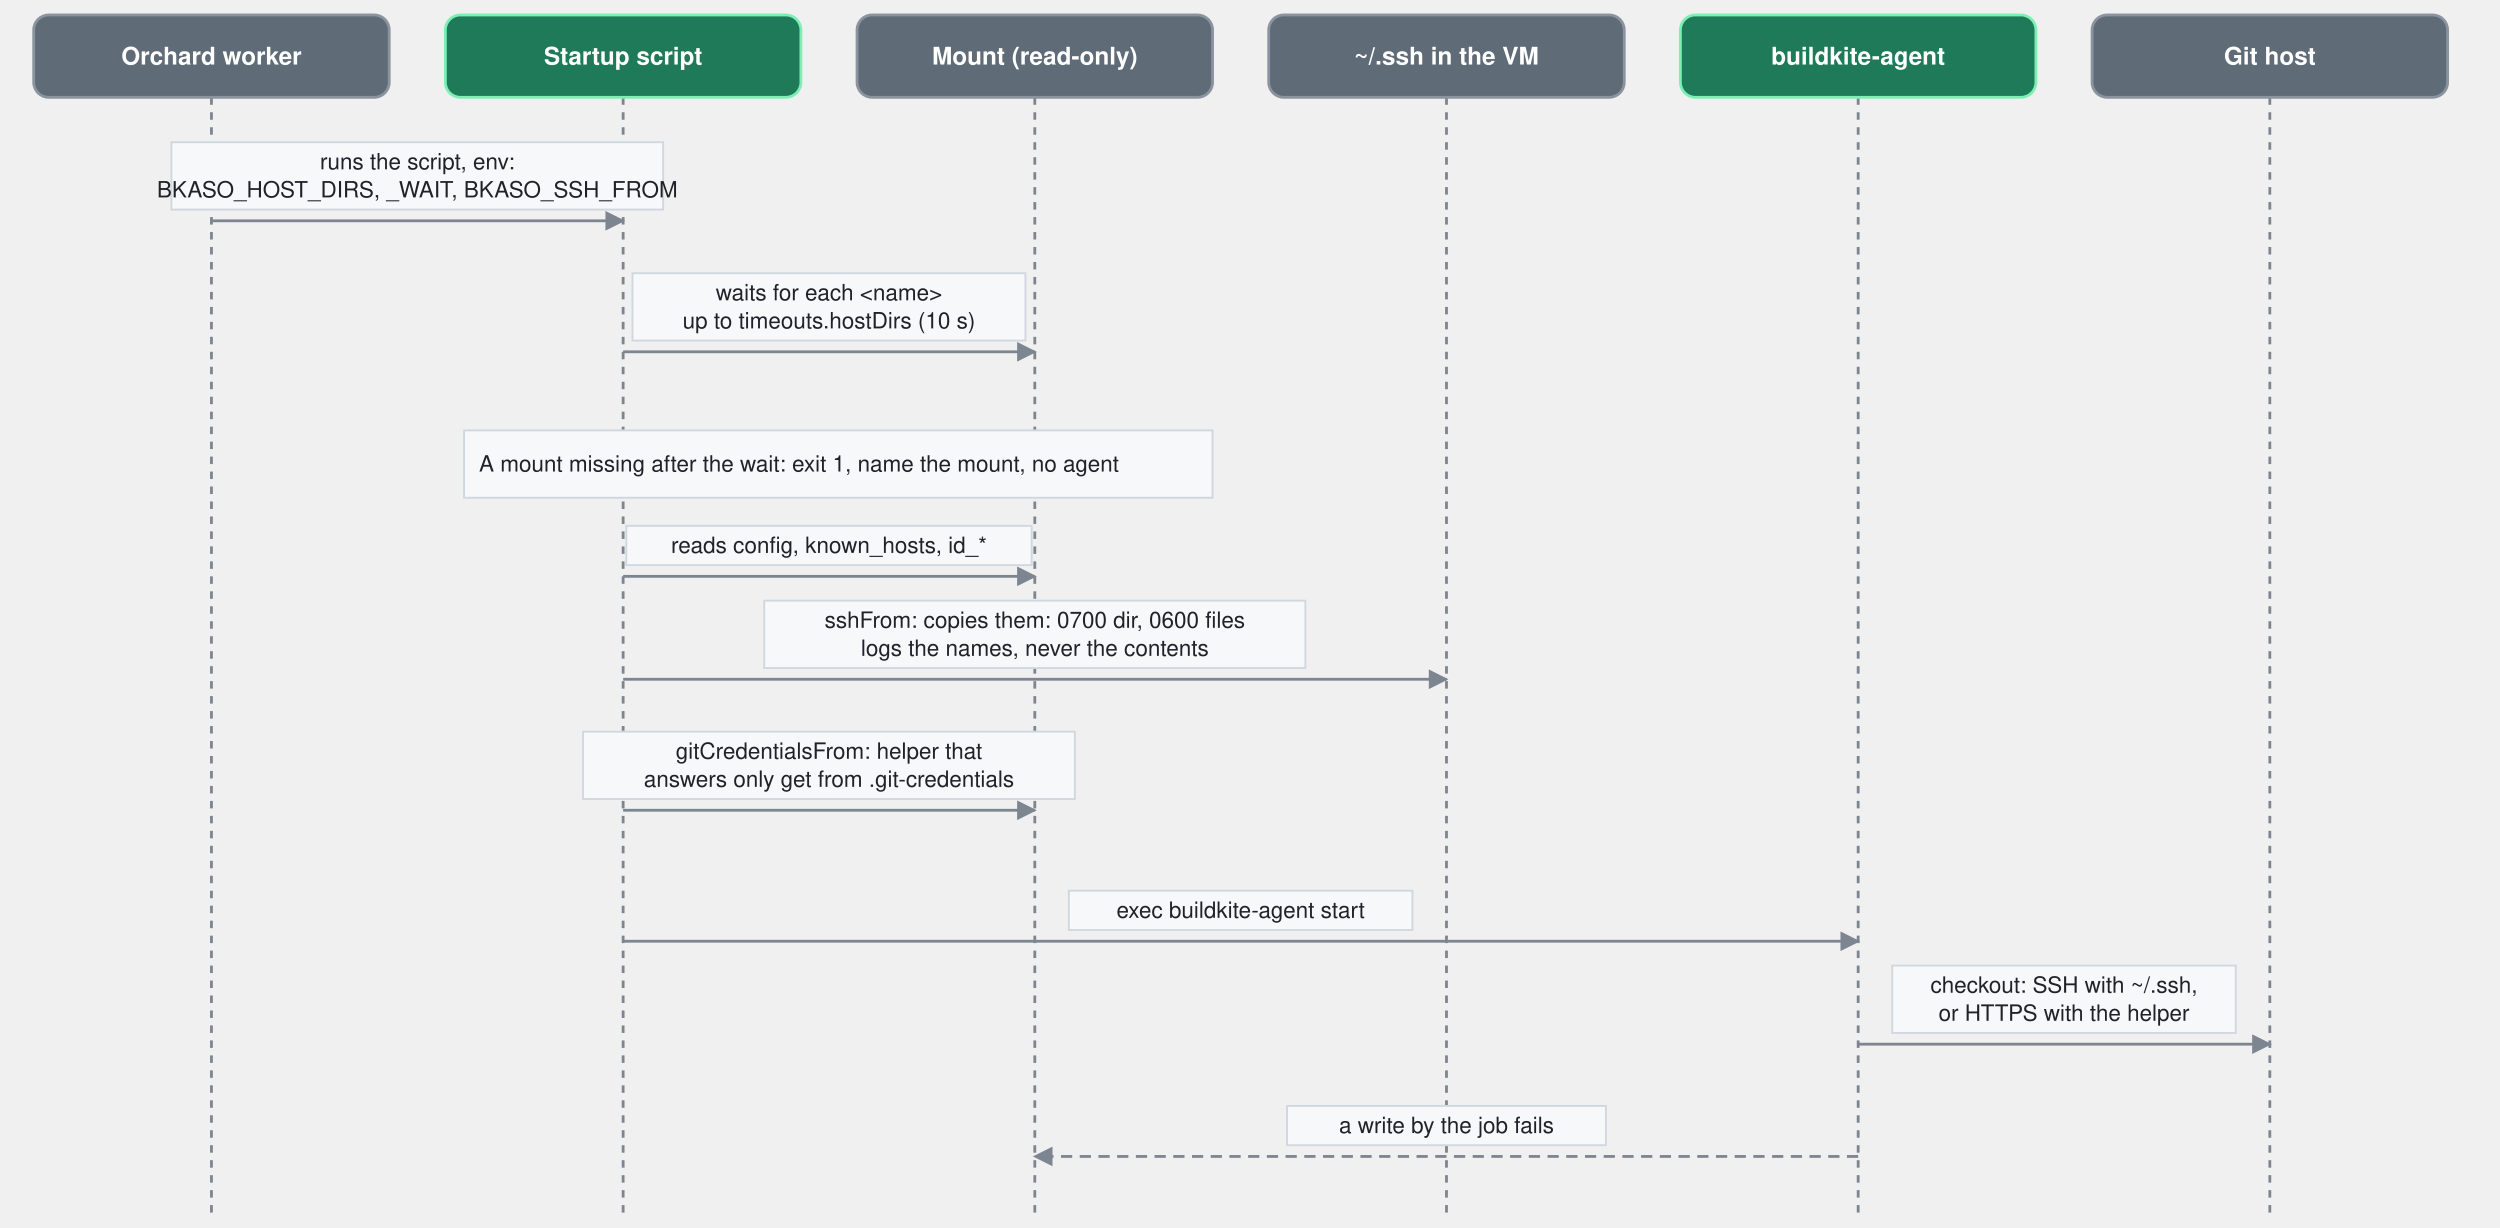
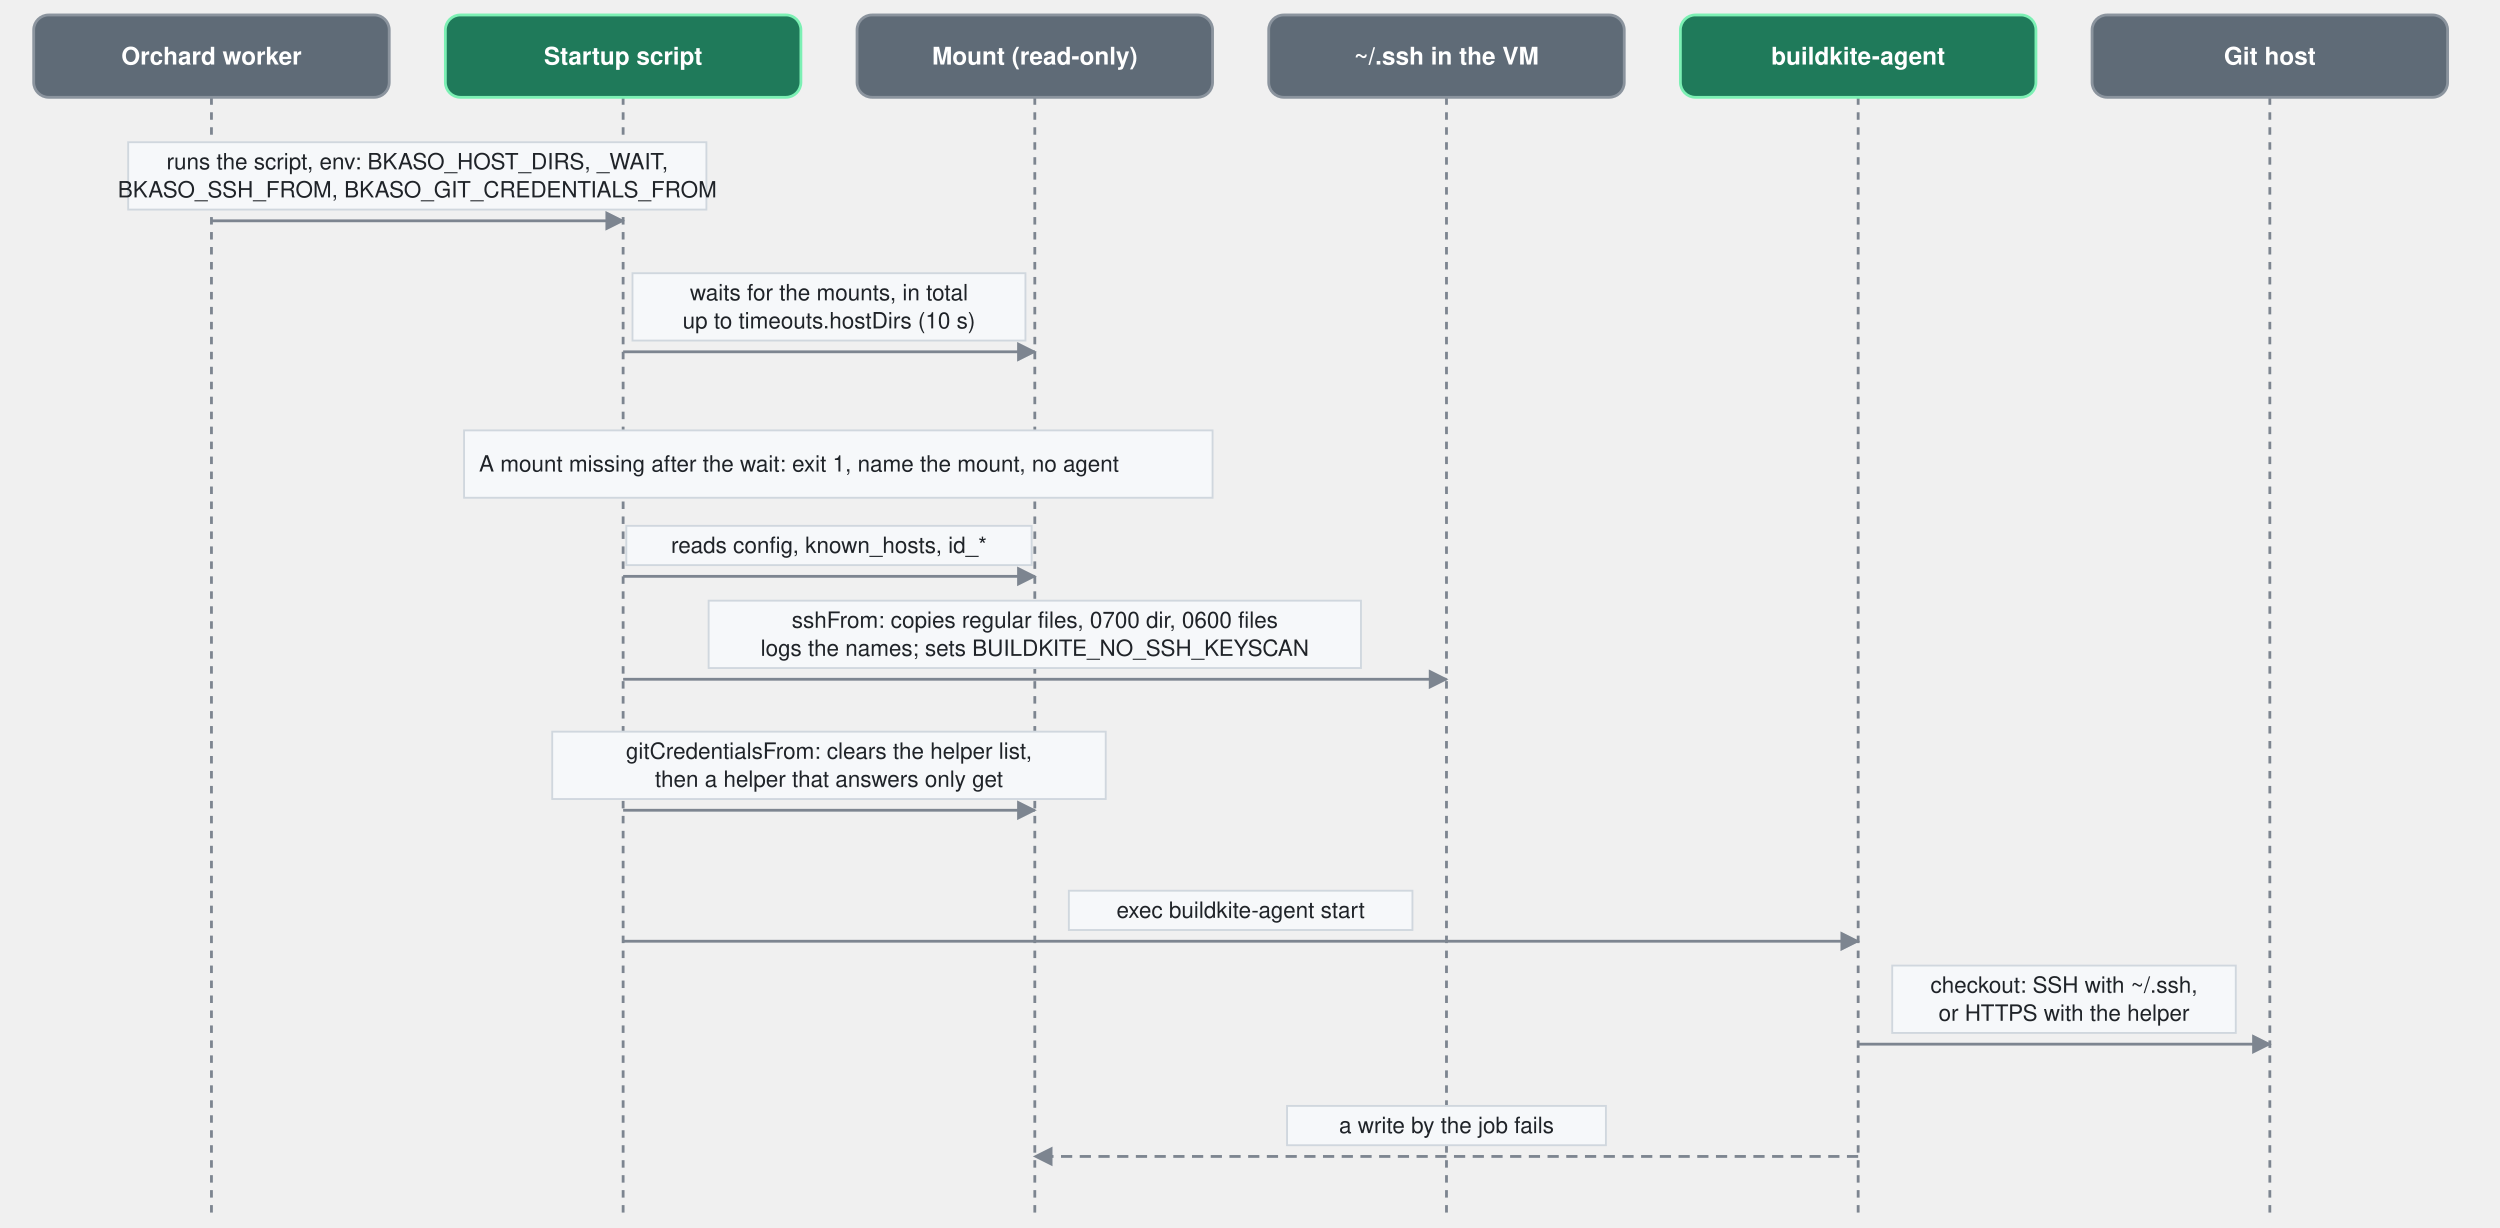
<svg xmlns="http://www.w3.org/2000/svg" version="1.1" width="1336px" height="656px" viewBox="-8 -8 1336 656" style="background: transparent; color-scheme: light;">
  <defs>
    <marker id="arrow" viewBox="0 0 10 10" refX="9" refY="5" markerWidth="7" markerHeight="7" orient="auto-start-reverse">
      <path d="M 0 0 L 10 5 L 0 10 z" fill="#7d8590" />
    </marker>
  </defs>
  <path d="M 1205 44 L 1205 640" fill="none" stroke="#7d8590" stroke-width="1.5" stroke-dasharray="4 4" />
  <path d="M 985 44 L 985 640" fill="none" stroke="#7d8590" stroke-width="1.5" stroke-dasharray="4 4" />
  <path d="M 765 44 L 765 640" fill="none" stroke="#7d8590" stroke-width="1.5" stroke-dasharray="4 4" />
  <path d="M 545 44 L 545 640" fill="none" stroke="#7d8590" stroke-width="1.5" stroke-dasharray="4 4" />
  <path d="M 325 44 L 325 640" fill="none" stroke="#7d8590" stroke-width="1.5" stroke-dasharray="4 4" />
  <path d="M 105 44 L 105 640" fill="none" stroke="#7d8590" stroke-width="1.5" stroke-dasharray="4 4" />
  <rect x="10" y="0" width="190" height="44" rx="8" fill="#5f6b77" stroke="#8b949e" stroke-width="1.5" />
  <text x="105.0" y="26.5" font-family="Helvetica" font-size="13" fill="#ffffff" font-weight="bold" text-anchor="middle">Orchard worker</text>
  <rect x="230" y="0" width="190" height="44" rx="8" fill="#1F7A5A" stroke="#7CF0B4" stroke-width="1.5" />
  <text x="325.0" y="26.5" font-family="Helvetica" font-size="13" fill="#ffffff" font-weight="bold" text-anchor="middle">Startup script</text>
  <rect x="450" y="0" width="190" height="44" rx="8" fill="#5f6b77" stroke="#8b949e" stroke-width="1.5" />
  <text x="545.0" y="26.5" font-family="Helvetica" font-size="13" fill="#ffffff" font-weight="bold" text-anchor="middle">Mount (read-only)</text>
  <rect x="670" y="0" width="190" height="44" rx="8" fill="#5f6b77" stroke="#8b949e" stroke-width="1.5" />
  <text x="765.0" y="26.5" font-family="Helvetica" font-size="13" fill="#ffffff" font-weight="bold" text-anchor="middle">~/.ssh in the VM</text>
  <rect x="890" y="0" width="190" height="44" rx="8" fill="#1F7A5A" stroke="#7CF0B4" stroke-width="1.5" />
  <text x="985.0" y="26.5" font-family="Helvetica" font-size="13" fill="#ffffff" font-weight="bold" text-anchor="middle">buildkite-agent</text>
  <rect x="1110" y="0" width="190" height="44" rx="8" fill="#5f6b77" stroke="#8b949e" stroke-width="1.5" />
  <text x="1205.0" y="26.5" font-family="Helvetica" font-size="13" fill="#ffffff" font-weight="bold" text-anchor="middle">Git host</text>
  <path d="M 105 110 L 325 110" fill="none" stroke="#7d8590" stroke-width="1.5" marker-end="url(#arrow)" />
-   <rect x="83.6" y="68.0" width="262.8" height="36" fill="#f6f8fa" stroke="#d0d7de" />
-   <text x="215.0" y="82.5" font-family="Helvetica" font-size="12" fill="#1f2328" text-anchor="middle">runs the script, env:</text>
-   <text x="215.0" y="97.5" font-family="Helvetica" font-size="12" fill="#1f2328" text-anchor="middle">BKASO_HOST_DIRS, _WAIT, BKASO_SSH_FROM</text>
+   <rect x="60.5" y="68.0" width="309.0" height="36" fill="#f6f8fa" stroke="#d0d7de" />
+   <text x="215.0" y="82.5" font-family="Helvetica" font-size="12" fill="#1f2328" text-anchor="middle">runs the script, env: BKASO_HOST_DIRS, _WAIT,</text>
+   <text x="215.0" y="97.5" font-family="Helvetica" font-size="12" fill="#1f2328" text-anchor="middle">BKASO_SSH_FROM, BKASO_GIT_CREDENTIALS_FROM</text>
  <path d="M 325 180 L 545 180" fill="none" stroke="#7d8590" stroke-width="1.5" marker-end="url(#arrow)" />
  <rect x="330.0" y="138.0" width="210.0" height="36" fill="#f6f8fa" stroke="#d0d7de" />
-   <text x="435.0" y="152.5" font-family="Helvetica" font-size="12" fill="#1f2328" text-anchor="middle">waits for each &lt;name&gt;</text>
+   <text x="435.0" y="152.5" font-family="Helvetica" font-size="12" fill="#1f2328" text-anchor="middle">waits for the mounts, in total</text>
  <text x="435.0" y="167.5" font-family="Helvetica" font-size="12" fill="#1f2328" text-anchor="middle">up to timeouts.hostDirs (10 s)</text>
  <rect x="240" y="222" width="400" height="36" fill="#f6f8fa" stroke="#d0d7de" />
  <text x="248" y="244.0" font-family="Helvetica" font-size="12" fill="#1f2328" text-anchor="start">A mount missing after the wait: exit 1, name the mount, no agent</text>
  <path d="M 325 300 L 545 300" fill="none" stroke="#7d8590" stroke-width="1.5" marker-end="url(#arrow)" />
  <rect x="326.7" y="273.0" width="216.6" height="21" fill="#f6f8fa" stroke="#d0d7de" />
  <text x="435.0" y="287.5" font-family="Helvetica" font-size="12" fill="#1f2328" text-anchor="middle">reads config, known_hosts, id_*</text>
  <path d="M 325 355 L 765 355" fill="none" stroke="#7d8590" stroke-width="1.5" marker-end="url(#arrow)" />
-   <rect x="400.4" y="313.0" width="289.2" height="36" fill="#f6f8fa" stroke="#d0d7de" />
-   <text x="545.0" y="327.5" font-family="Helvetica" font-size="12" fill="#1f2328" text-anchor="middle">sshFrom: copies them: 0700 dir, 0600 files</text>
-   <text x="545.0" y="342.5" font-family="Helvetica" font-size="12" fill="#1f2328" text-anchor="middle">logs the names, never the contents</text>
+   <rect x="370.7" y="313.0" width="348.6" height="36" fill="#f6f8fa" stroke="#d0d7de" />
+   <text x="545.0" y="327.5" font-family="Helvetica" font-size="12" fill="#1f2328" text-anchor="middle">sshFrom: copies regular files, 0700 dir, 0600 files</text>
+   <text x="545.0" y="342.5" font-family="Helvetica" font-size="12" fill="#1f2328" text-anchor="middle">logs the names; sets BUILDKITE_NO_SSH_KEYSCAN</text>
  <path d="M 325 425 L 545 425" fill="none" stroke="#7d8590" stroke-width="1.5" marker-end="url(#arrow)" />
-   <rect x="303.6" y="383.0" width="262.8" height="36" fill="#f6f8fa" stroke="#d0d7de" />
-   <text x="435.0" y="397.5" font-family="Helvetica" font-size="12" fill="#1f2328" text-anchor="middle">gitCredentialsFrom: helper that</text>
-   <text x="435.0" y="412.5" font-family="Helvetica" font-size="12" fill="#1f2328" text-anchor="middle">answers only get from .git-credentials</text>
+   <rect x="287.1" y="383.0" width="295.8" height="36" fill="#f6f8fa" stroke="#d0d7de" />
+   <text x="435.0" y="397.5" font-family="Helvetica" font-size="12" fill="#1f2328" text-anchor="middle">gitCredentialsFrom: clears the helper list,</text>
+   <text x="435.0" y="412.5" font-family="Helvetica" font-size="12" fill="#1f2328" text-anchor="middle">then a helper that answers only get</text>
  <path d="M 325 495 L 985 495" fill="none" stroke="#7d8590" stroke-width="1.5" marker-end="url(#arrow)" />
  <rect x="563.2" y="468.0" width="183.6" height="21" fill="#f6f8fa" stroke="#d0d7de" />
  <text x="655.0" y="482.5" font-family="Helvetica" font-size="12" fill="#1f2328" text-anchor="middle">exec buildkite-agent start</text>
  <path d="M 985 550 L 1205 550" fill="none" stroke="#7d8590" stroke-width="1.5" marker-end="url(#arrow)" />
  <rect x="1003.2" y="508.0" width="183.6" height="36" fill="#f6f8fa" stroke="#d0d7de" />
  <text x="1095.0" y="522.5" font-family="Helvetica" font-size="12" fill="#1f2328" text-anchor="middle">checkout: SSH with ~/.ssh,</text>
  <text x="1095.0" y="537.5" font-family="Helvetica" font-size="12" fill="#1f2328" text-anchor="middle">or HTTPS with the helper</text>
  <path d="M 985 610 L 545 610" fill="none" stroke="#7d8590" stroke-width="1.5" stroke-dasharray="6 4" marker-end="url(#arrow)" />
  <rect x="679.8" y="583.0" width="170.4" height="21" fill="#f6f8fa" stroke="#d0d7de" />
  <text x="765.0" y="597.5" font-family="Helvetica" font-size="12" fill="#1f2328" text-anchor="middle">a write by the job fails</text>
</svg>
